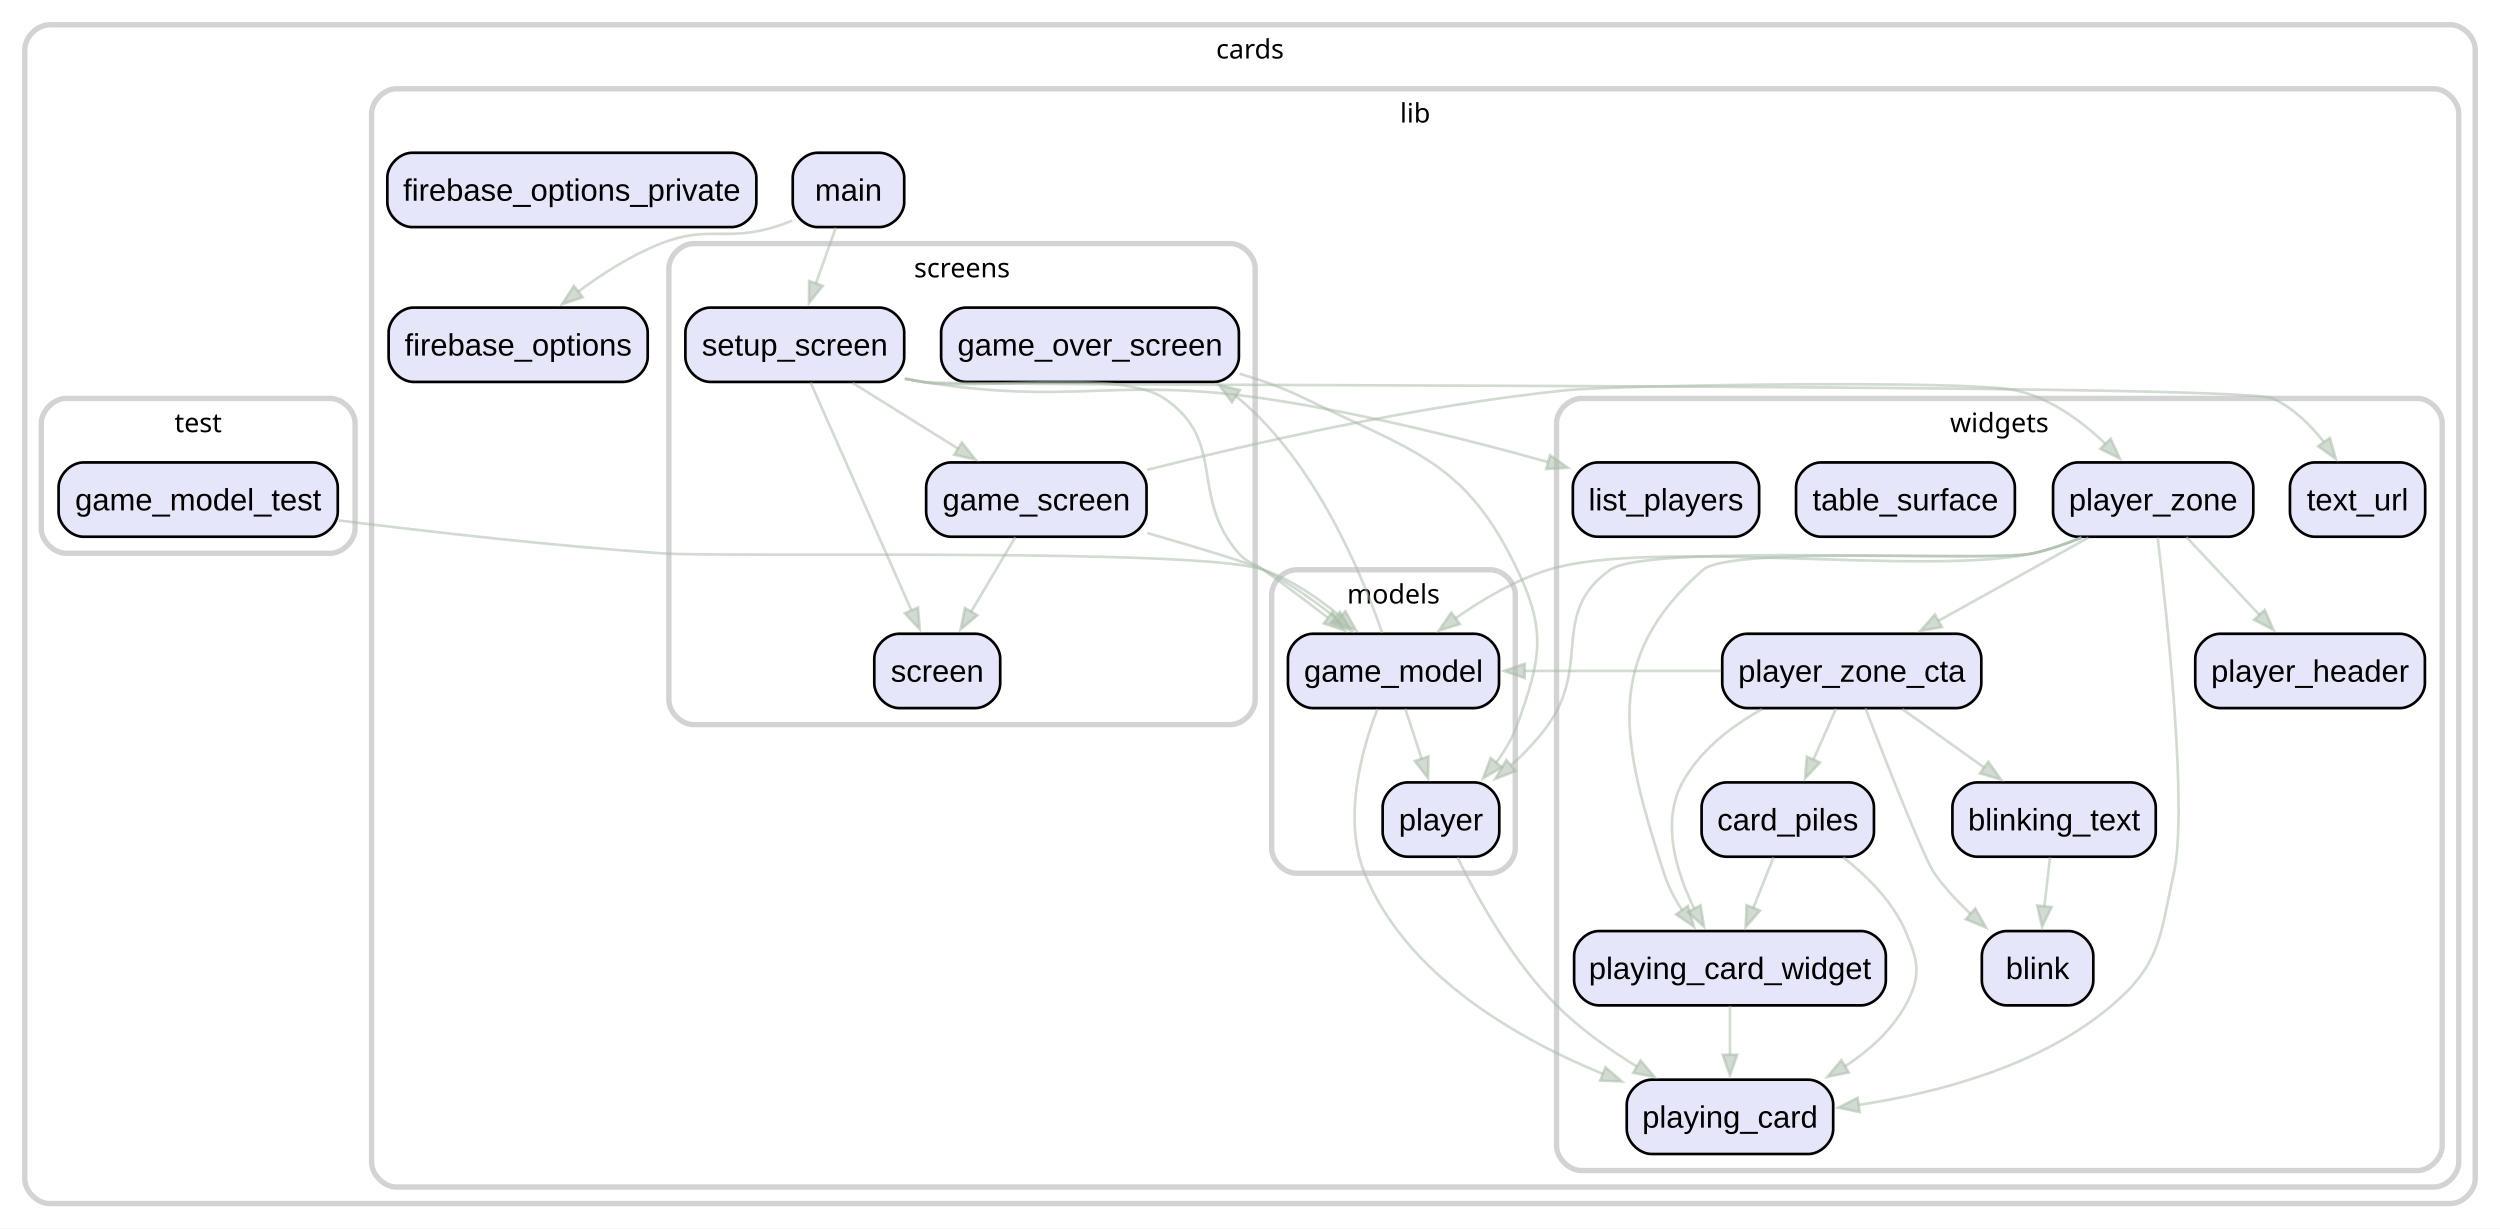
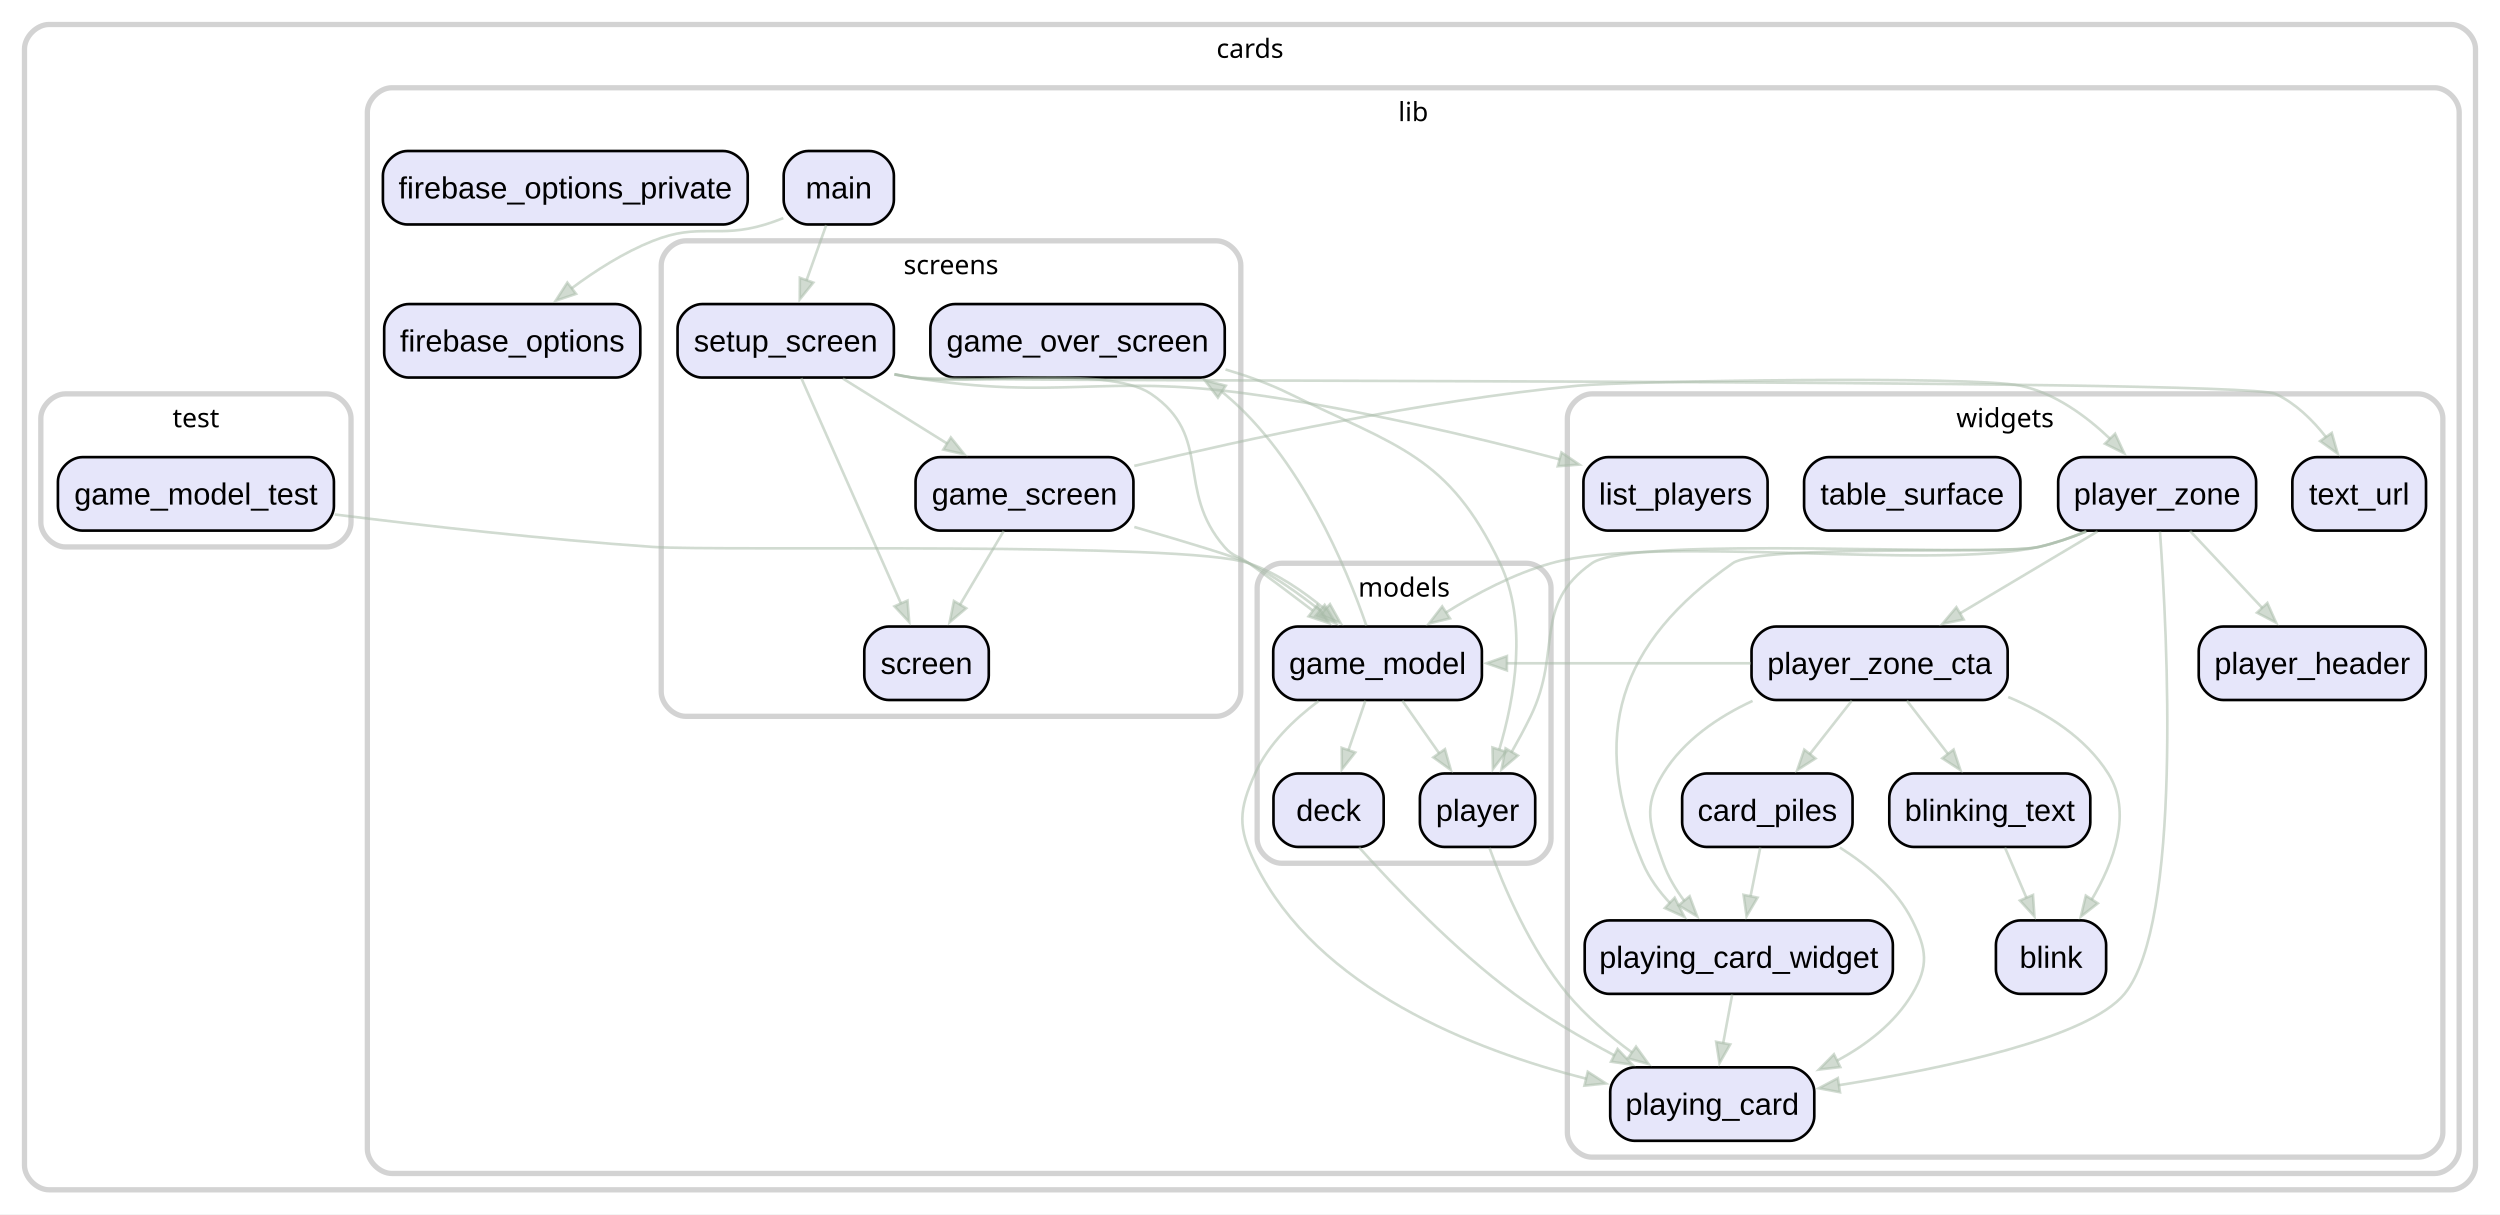
- <svg xmlns="http://www.w3.org/2000/svg" width="1211pt" height="595pt" viewBox="0.00 0.00 1211.00 595.00">
+ <svg xmlns="http://www.w3.org/2000/svg" width="1225pt" height="595pt" viewBox="0.00 0.00 1225.00 595.00">
  <g id="graph0" class="graph" transform="scale(1 1) rotate(0) translate(4 591)">
-     <polygon fill="white" stroke="none" points="-4,4 -4,-591 1207,-591 1207,4 -4,4" />
+     <polygon fill="white" stroke="none" points="-4,4 -4,-591 1221,-591 1221,4 -4,4" />
    <g id="clust1" class="cluster">
-       <path fill="none" stroke="lightgray" stroke-width="2.6" d="M20,-8C20,-8 1183,-8 1183,-8 1189,-8 1195,-14 1195,-20 1195,-20 1195,-567 1195,-567 1195,-573 1189,-579 1183,-579 1183,-579 20,-579 20,-579 14,-579 8,-573 8,-567 8,-567 8,-20 8,-20 8,-14 14,-8 20,-8" />
-       <text text-anchor="middle" x="601.5" y="-562.65" font-family="Arial Black" font-size="13.00">cards</text>
+       <path fill="none" stroke="lightgray" stroke-width="2.6" d="M20,-8C20,-8 1197,-8 1197,-8 1203,-8 1209,-14 1209,-20 1209,-20 1209,-567 1209,-567 1209,-573 1203,-579 1197,-579 1197,-579 20,-579 20,-579 14,-579 8,-573 8,-567 8,-567 8,-20 8,-20 8,-14 14,-8 20,-8" />
+       <text text-anchor="middle" x="608.5" y="-562.65" font-family="Arial Black" font-size="13.00">cards</text>
    </g>
    <g id="clust2" class="cluster">
      <path fill="none" stroke="lightgray" stroke-width="2.6" d="M28,-323C28,-323 156,-323 156,-323 162,-323 168,-329 168,-335 168,-335 168,-386 168,-386 168,-392 162,-398 156,-398 156,-398 28,-398 28,-398 22,-398 16,-392 16,-386 16,-386 16,-335 16,-335 16,-329 22,-323 28,-323" />
      <text text-anchor="middle" x="92" y="-381.65" font-family="Arial Black" font-size="13.00">test</text>
    </g>
    <g id="clust3" class="cluster">
-       <path fill="none" stroke="lightgray" stroke-width="2.6" d="M188,-16C188,-16 1175,-16 1175,-16 1181,-16 1187,-22 1187,-28 1187,-28 1187,-536 1187,-536 1187,-542 1181,-548 1175,-548 1175,-548 188,-548 188,-548 182,-548 176,-542 176,-536 176,-536 176,-28 176,-28 176,-22 182,-16 188,-16" />
-       <text text-anchor="middle" x="681.5" y="-531.65" font-family="Arial Black" font-size="13.00">lib</text>
+       <path fill="none" stroke="lightgray" stroke-width="2.6" d="M188,-16C188,-16 1189,-16 1189,-16 1195,-16 1201,-22 1201,-28 1201,-28 1201,-536 1201,-536 1201,-542 1195,-548 1189,-548 1189,-548 188,-548 188,-548 182,-548 176,-542 176,-536 176,-536 176,-28 176,-28 176,-22 182,-16 188,-16" />
+       <text text-anchor="middle" x="688.5" y="-531.65" font-family="Arial Black" font-size="13.00">lib</text>
    </g>
    <g id="clust4" class="cluster">
-       <path fill="none" stroke="lightgray" stroke-width="2.6" d="M624,-168C624,-168 718,-168 718,-168 724,-168 730,-174 730,-180 730,-180 730,-303 730,-303 730,-309 724,-315 718,-315 718,-315 624,-315 624,-315 618,-315 612,-309 612,-303 612,-303 612,-180 612,-180 612,-174 618,-168 624,-168" />
-       <text text-anchor="middle" x="671" y="-298.65" font-family="Arial Black" font-size="13.00">models</text>
+       <path fill="none" stroke="lightgray" stroke-width="2.6" d="M624,-168C624,-168 744,-168 744,-168 750,-168 756,-174 756,-180 756,-180 756,-303 756,-303 756,-309 750,-315 744,-315 744,-315 624,-315 624,-315 618,-315 612,-309 612,-303 612,-303 612,-180 612,-180 612,-174 618,-168 624,-168" />
+       <text text-anchor="middle" x="684" y="-298.65" font-family="Arial Black" font-size="13.00">models</text>
    </g>
    <g id="clust5" class="cluster">
      <path fill="none" stroke="lightgray" stroke-width="2.6" d="M332,-240C332,-240 592,-240 592,-240 598,-240 604,-246 604,-252 604,-252 604,-461 604,-461 604,-467 598,-473 592,-473 592,-473 332,-473 332,-473 326,-473 320,-467 320,-461 320,-461 320,-252 320,-252 320,-246 326,-240 332,-240" />
      <text text-anchor="middle" x="462" y="-456.65" font-family="Arial Black" font-size="13.00">screens</text>
    </g>
    <g id="clust6" class="cluster">
-       <path fill="none" stroke="lightgray" stroke-width="2.6" d="M762,-24C762,-24 1167,-24 1167,-24 1173,-24 1179,-30 1179,-36 1179,-36 1179,-386 1179,-386 1179,-392 1173,-398 1167,-398 1167,-398 762,-398 762,-398 756,-398 750,-392 750,-386 750,-386 750,-36 750,-36 750,-30 756,-24 762,-24" />
-       <text text-anchor="middle" x="964.5" y="-381.65" font-family="Arial Black" font-size="13.00">widgets</text>
+       <path fill="none" stroke="lightgray" stroke-width="2.6" d="M776,-24C776,-24 1181,-24 1181,-24 1187,-24 1193,-30 1193,-36 1193,-36 1193,-386 1193,-386 1193,-392 1187,-398 1181,-398 1181,-398 776,-398 776,-398 770,-398 764,-392 764,-386 764,-386 764,-36 764,-36 764,-30 770,-24 776,-24" />
+       <text text-anchor="middle" x="978.5" y="-381.65" font-family="Arial Black" font-size="13.00">widgets</text>
    </g>
    <g id="node1" class="node">
      <path fill="Lavender" stroke="black" stroke-width="1.3" d="M147.62,-367C147.62,-367 36.38,-367 36.38,-367 30.38,-367 24.38,-361 24.38,-355 24.38,-355 24.38,-343 24.38,-343 24.38,-337 30.38,-331 36.38,-331 36.38,-331 147.62,-331 147.62,-331 153.62,-331 159.62,-337 159.62,-343 159.62,-343 159.62,-355 159.62,-355 159.62,-361 153.62,-367 147.62,-367" />
      <text text-anchor="middle" x="92" y="-343.75" font-family="Arial" font-size="15.00">game_model_test</text>
    </g>
    <g id="node4" class="node">
      <path fill="Lavender" stroke="black" stroke-width="1.3" d="M710.12,-284C710.12,-284 631.88,-284 631.88,-284 625.88,-284 619.88,-278 619.88,-272 619.88,-272 619.88,-260 619.88,-260 619.88,-254 625.88,-248 631.88,-248 631.88,-248 710.12,-248 710.12,-248 716.12,-248 722.12,-254 722.12,-260 722.12,-260 722.12,-272 722.12,-272 722.12,-278 716.12,-284 710.12,-284" />
      <text text-anchor="middle" x="671" y="-260.75" font-family="Arial" font-size="15.00">game_model</text>
    </g>
    <g id="edge1" class="edge">
      <path fill="none" stroke="#aabbaa" stroke-width="1.3" stroke-opacity="0.533" d="M160,-338.91C204.33,-333.36 263.5,-326.64 316,-323 348.38,-320.75 577.39,-325.8 608,-315 621.74,-310.15 634.9,-301.09 645.6,-292.14" />
      <polygon fill="#aabbaa" fill-opacity="0.533" stroke="#aabbaa" stroke-width="1.3" stroke-opacity="0.533" points="647.69,-294.96 652.86,-285.71 643.05,-289.72 647.69,-294.96" />
    </g>
    <g id="node2" class="node">
      <path fill="Lavender" stroke="black" stroke-width="1.3" d="M350.38,-517C350.38,-517 195.62,-517 195.62,-517 189.62,-517 183.62,-511 183.62,-505 183.62,-505 183.62,-493 183.62,-493 183.62,-487 189.62,-481 195.62,-481 195.62,-481 350.38,-481 350.38,-481 356.38,-481 362.38,-487 362.38,-493 362.38,-493 362.38,-505 362.38,-505 362.38,-511 356.38,-517 350.38,-517" />
      <text text-anchor="middle" x="273" y="-493.75" font-family="Arial" font-size="15.00">firebase_options_private</text>
    </g>
    <g id="node3" class="node">
      <path fill="Lavender" stroke="black" stroke-width="1.3" d="M297.75,-442C297.75,-442 196.25,-442 196.25,-442 190.25,-442 184.25,-436 184.25,-430 184.25,-430 184.25,-418 184.25,-418 184.25,-412 190.25,-406 196.25,-406 196.25,-406 297.75,-406 297.75,-406 303.75,-406 309.75,-412 309.75,-418 309.75,-418 309.75,-430 309.75,-430 309.75,-436 303.75,-442 297.75,-442" />
      <text text-anchor="middle" x="247" y="-418.75" font-family="Arial" font-size="15.00">firebase_options</text>
    </g>
    <g id="node5" class="node">
-       <path fill="Lavender" stroke="black" stroke-width="1.3" d="M710.25,-212C710.25,-212 677.75,-212 677.75,-212 671.75,-212 665.75,-206 665.75,-200 665.75,-200 665.75,-188 665.75,-188 665.75,-182 671.75,-176 677.75,-176 677.75,-176 710.25,-176 710.25,-176 716.25,-176 722.25,-182 722.25,-188 722.25,-188 722.25,-200 722.25,-200 722.25,-206 716.25,-212 710.25,-212" />
-       <text text-anchor="middle" x="694" y="-188.75" font-family="Arial" font-size="15.00">player</text>
+       <path fill="Lavender" stroke="black" stroke-width="1.3" d="M662,-212C662,-212 632,-212 632,-212 626,-212 620,-206 620,-200 620,-200 620,-188 620,-188 620,-182 626,-176 632,-176 632,-176 662,-176 662,-176 668,-176 674,-182 674,-188 674,-188 674,-200 674,-200 674,-206 668,-212 662,-212" />
+       <text text-anchor="middle" x="647" y="-188.75" font-family="Arial" font-size="15.00">deck</text>
    </g>
    <g id="edge2" class="edge">
-       <path fill="none" stroke="#aabbaa" stroke-width="1.3" stroke-opacity="0.533" d="M676.69,-247.7C679.11,-240.32 682,-231.52 684.72,-223.25" />
-       <polygon fill="#aabbaa" fill-opacity="0.533" stroke="#aabbaa" stroke-width="1.3" stroke-opacity="0.533" points="687.97,-224.57 687.77,-213.97 681.32,-222.38 687.97,-224.57" />
-     </g>
-     <g id="node7" class="node">
+       <path fill="none" stroke="#aabbaa" stroke-width="1.3" stroke-opacity="0.533" d="M665.07,-247.7C662.54,-240.32 659.52,-231.52 656.69,-223.25" />
+       <polygon fill="#aabbaa" fill-opacity="0.533" stroke="#aabbaa" stroke-width="1.3" stroke-opacity="0.533" points="660.06,-222.29 653.5,-213.97 653.43,-224.56 660.06,-222.29" />
+     </g>
+     <g id="node6" class="node">
+       <path fill="Lavender" stroke="black" stroke-width="1.3" d="M736.25,-212C736.25,-212 703.75,-212 703.75,-212 697.75,-212 691.75,-206 691.75,-200 691.75,-200 691.75,-188 691.75,-188 691.75,-182 697.75,-176 703.75,-176 703.75,-176 736.25,-176 736.25,-176 742.25,-176 748.25,-182 748.25,-188 748.25,-188 748.25,-200 748.25,-200 748.25,-206 742.25,-212 736.25,-212" />
+       <text text-anchor="middle" x="720" y="-188.75" font-family="Arial" font-size="15.00">player</text>
+     </g>
+     <g id="edge3" class="edge">
+       <path fill="none" stroke="#aabbaa" stroke-width="1.3" stroke-opacity="0.533" d="M683.11,-247.7C688.57,-239.9 695.14,-230.51 701.22,-221.83" />
+       <polygon fill="#aabbaa" fill-opacity="0.533" stroke="#aabbaa" stroke-width="1.3" stroke-opacity="0.533" points="704.03,-223.92 706.9,-213.72 698.3,-219.9 704.03,-223.92" />
+     </g>
+     <g id="node8" class="node">
      <path fill="Lavender" stroke="black" stroke-width="1.3" d="M584.12,-442C584.12,-442 463.88,-442 463.88,-442 457.88,-442 451.88,-436 451.88,-430 451.88,-430 451.88,-418 451.88,-418 451.88,-412 457.88,-406 463.88,-406 463.88,-406 584.12,-406 584.12,-406 590.12,-406 596.12,-412 596.12,-418 596.12,-418 596.12,-430 596.12,-430 596.12,-436 590.12,-442 584.12,-442" />
      <text text-anchor="middle" x="524" y="-418.75" font-family="Arial" font-size="15.00">game_over_screen</text>
    </g>
-     <g id="edge3" class="edge">
+     <g id="edge4" class="edge">
      <path fill="none" stroke="#aabbaa" stroke-width="1.3" stroke-opacity="0.533" d="M665.5,-284.5C655.87,-312.42 633.31,-367.05 596,-398 595.46,-398.45 594.91,-398.89 594.35,-399.32" />
      <polygon fill="#aabbaa" fill-opacity="0.533" stroke="#aabbaa" stroke-width="1.3" stroke-opacity="0.533" points="592.77,-396.17 586.36,-404.6 596.63,-402.01 592.77,-396.17" />
    </g>
-     <g id="node17" class="node">
-       <path fill="Lavender" stroke="black" stroke-width="1.3" d="M872,-68C872,-68 796,-68 796,-68 790,-68 784,-62 784,-56 784,-56 784,-44 784,-44 784,-38 790,-32 796,-32 796,-32 872,-32 872,-32 878,-32 884,-38 884,-44 884,-44 884,-56 884,-56 884,-62 878,-68 872,-68" />
-       <text text-anchor="middle" x="834" y="-44.75" font-family="Arial" font-size="15.00">playing_card</text>
-     </g>
-     <g id="edge4" class="edge">
-       <path fill="none" stroke="#aabbaa" stroke-width="1.3" stroke-opacity="0.533" d="M663.23,-247.53C655.54,-227.59 646.33,-194.34 657,-168 676.78,-119.16 729.72,-88.37 772.59,-70.71" />
-       <polygon fill="#aabbaa" fill-opacity="0.533" stroke="#aabbaa" stroke-width="1.3" stroke-opacity="0.533" points="773.68,-74.04 781.69,-67.11 771.11,-67.53 773.68,-74.04" />
+     <g id="node18" class="node">
+       <path fill="Lavender" stroke="black" stroke-width="1.3" d="M873,-68C873,-68 797,-68 797,-68 791,-68 785,-62 785,-56 785,-56 785,-44 785,-44 785,-38 791,-32 797,-32 797,-32 873,-32 873,-32 879,-32 885,-38 885,-44 885,-44 885,-56 885,-56 885,-62 879,-68 873,-68" />
+       <text text-anchor="middle" x="835" y="-44.75" font-family="Arial" font-size="15.00">playing_card</text>
    </g>
    <g id="edge5" class="edge">
-       <path fill="none" stroke="#aabbaa" stroke-width="1.3" stroke-opacity="0.533" d="M701.96,-175.68C711.4,-156.5 728.58,-125.44 750,-104 761.36,-92.62 775.59,-82.51 789.09,-74.24" />
-       <polygon fill="#aabbaa" fill-opacity="0.533" stroke="#aabbaa" stroke-width="1.3" stroke-opacity="0.533" points="790.67,-77.37 797.51,-69.28 787.12,-71.33 790.67,-77.37" />
-     </g>
-     <g id="node6" class="node">
+       <path fill="none" stroke="#aabbaa" stroke-width="1.3" stroke-opacity="0.533" d="M642.11,-247.5C630.12,-238.53 617.51,-226.44 611,-212 602.96,-194.17 602.37,-185.55 611,-168 641.27,-106.43 718.14,-76.42 773.39,-62.39" />
+       <polygon fill="#aabbaa" fill-opacity="0.533" stroke="#aabbaa" stroke-width="1.3" stroke-opacity="0.533" points="774.01,-65.84 782.91,-60.1 772.37,-59.04 774.01,-65.84" />
+     </g>
+     <g id="edge6" class="edge">
+       <path fill="none" stroke="#aabbaa" stroke-width="1.3" stroke-opacity="0.533" d="M661.9,-175.83C679.01,-156.77 708.51,-125.82 738,-104 753.18,-92.76 771.03,-82.33 787.25,-73.75" />
+       <polygon fill="#aabbaa" fill-opacity="0.533" stroke="#aabbaa" stroke-width="1.3" stroke-opacity="0.533" points="788.61,-76.99 795.88,-69.28 785.39,-70.77 788.61,-76.99" />
+     </g>
+     <g id="edge7" class="edge">
+       <path fill="none" stroke="#aabbaa" stroke-width="1.3" stroke-opacity="0.533" d="M725.83,-175.54C732.78,-156.51 745.8,-125.86 764,-104 772.98,-93.21 784.58,-83.38 795.8,-75.19" />
+       <polygon fill="#aabbaa" fill-opacity="0.533" stroke="#aabbaa" stroke-width="1.3" stroke-opacity="0.533" points="797.66,-78.16 803.86,-69.57 793.66,-72.42 797.66,-78.16" />
+     </g>
+     <g id="node7" class="node">
      <path fill="Lavender" stroke="black" stroke-width="1.3" d="M539.38,-367C539.38,-367 456.62,-367 456.62,-367 450.62,-367 444.62,-361 444.62,-355 444.62,-355 444.62,-343 444.62,-343 444.62,-337 450.62,-331 456.62,-331 456.62,-331 539.38,-331 539.38,-331 545.38,-331 551.38,-337 551.38,-343 551.38,-343 551.38,-355 551.38,-355 551.38,-361 545.38,-367 539.38,-367" />
      <text text-anchor="middle" x="498" y="-343.75" font-family="Arial" font-size="15.00">game_screen</text>
    </g>
-     <g id="edge6" class="edge">
+     <g id="edge8" class="edge">
      <path fill="none" stroke="#aabbaa" stroke-width="1.3" stroke-opacity="0.533" d="M551.8,-332.79C576.93,-325.51 602.54,-317.78 608,-315 620.29,-308.74 632.62,-300.02 643.07,-291.72" />
      <polygon fill="#aabbaa" fill-opacity="0.533" stroke="#aabbaa" stroke-width="1.3" stroke-opacity="0.533" points="645.07,-294.61 650.57,-285.56 640.62,-289.2 645.07,-294.61" />
    </g>
-     <g id="node9" class="node">
+     <g id="node10" class="node">
      <path fill="Lavender" stroke="black" stroke-width="1.3" d="M468.5,-284C468.5,-284 431.5,-284 431.5,-284 425.5,-284 419.5,-278 419.5,-272 419.5,-272 419.5,-260 419.5,-260 419.5,-254 425.5,-248 431.5,-248 431.5,-248 468.5,-248 468.5,-248 474.5,-248 480.5,-254 480.5,-260 480.5,-260 480.5,-272 480.5,-272 480.5,-278 474.5,-284 468.5,-284" />
      <text text-anchor="middle" x="450" y="-260.75" font-family="Arial" font-size="15.00">screen</text>
    </g>
-     <g id="edge7" class="edge">
+     <g id="edge9" class="edge">
      <path fill="none" stroke="#aabbaa" stroke-width="1.3" stroke-opacity="0.533" d="M487.82,-330.82C481.56,-320.26 473.4,-306.49 466.27,-294.45" />
      <polygon fill="#aabbaa" fill-opacity="0.533" stroke="#aabbaa" stroke-width="1.3" stroke-opacity="0.533" points="469.44,-292.94 461.33,-286.13 463.42,-296.51 469.44,-292.94" />
    </g>
-     <g id="node16" class="node">
-       <path fill="Lavender" stroke="black" stroke-width="1.3" d="M1075.5,-367C1075.5,-367 1002.5,-367 1002.5,-367 996.5,-367 990.5,-361 990.5,-355 990.5,-355 990.5,-343 990.5,-343 990.5,-337 996.5,-331 1002.5,-331 1002.5,-331 1075.5,-331 1075.5,-331 1081.5,-331 1087.5,-337 1087.5,-343 1087.5,-343 1087.5,-355 1087.5,-355 1087.5,-361 1081.5,-367 1075.5,-367" />
-       <text text-anchor="middle" x="1039" y="-343.75" font-family="Arial" font-size="15.00">player_zone</text>
-     </g>
-     <g id="edge8" class="edge">
-       <path fill="none" stroke="#aabbaa" stroke-width="1.3" stroke-opacity="0.533" d="M551.65,-363.39C603.3,-376.45 683.85,-394.74 755,-402 778.99,-404.45 948.41,-407.01 972,-402 988.88,-398.42 1004.25,-387.15 1016.01,-375.91" />
-       <polygon fill="#aabbaa" fill-opacity="0.533" stroke="#aabbaa" stroke-width="1.3" stroke-opacity="0.533" points="1018.4,-378.47 1022.88,-368.87 1013.39,-373.58 1018.4,-378.47" />
-     </g>
-     <g id="edge9" class="edge">
-       <path fill="none" stroke="#aabbaa" stroke-width="1.3" stroke-opacity="0.533" d="M596.51,-409.96C607.34,-406.77 618.17,-402.84 628,-398 680.76,-372.05 705.63,-368.03 731,-315 745.39,-284.93 742.24,-271.38 731,-240 728.64,-233.41 724.85,-227.1 720.58,-221.39" />
-       <polygon fill="#aabbaa" fill-opacity="0.533" stroke="#aabbaa" stroke-width="1.3" stroke-opacity="0.533" points="723.46,-219.37 714.37,-213.93 718.08,-223.85 723.46,-219.37" />
-     </g>
-     <g id="node8" class="node">
+     <g id="node17" class="node">
+       <path fill="Lavender" stroke="black" stroke-width="1.3" d="M1089.5,-367C1089.5,-367 1016.5,-367 1016.5,-367 1010.5,-367 1004.5,-361 1004.5,-355 1004.5,-355 1004.5,-343 1004.5,-343 1004.5,-337 1010.5,-331 1016.5,-331 1016.5,-331 1089.5,-331 1089.5,-331 1095.5,-331 1101.5,-337 1101.5,-343 1101.5,-343 1101.5,-355 1101.5,-355 1101.5,-361 1095.5,-367 1089.5,-367" />
+       <text text-anchor="middle" x="1053" y="-343.75" font-family="Arial" font-size="15.00">player_zone</text>
+     </g>
+     <g id="edge10" class="edge">
+       <path fill="none" stroke="#aabbaa" stroke-width="1.3" stroke-opacity="0.533" d="M551.79,-362.71C606.15,-375.81 692.77,-394.62 769,-402 793,-404.32 962.41,-407.01 986,-402 1002.88,-398.42 1018.25,-387.15 1030.01,-375.91" />
+       <polygon fill="#aabbaa" fill-opacity="0.533" stroke="#aabbaa" stroke-width="1.3" stroke-opacity="0.533" points="1032.4,-378.47 1036.88,-368.87 1027.39,-373.58 1032.4,-378.47" />
+     </g>
+     <g id="edge11" class="edge">
+       <path fill="none" stroke="#aabbaa" stroke-width="1.3" stroke-opacity="0.533" d="M596.51,-409.96C607.34,-406.77 618.17,-402.84 628,-398 680.76,-372.05 705.63,-368.03 731,-315 744.81,-286.13 738.19,-248.92 730.62,-223.64" />
+       <polygon fill="#aabbaa" fill-opacity="0.533" stroke="#aabbaa" stroke-width="1.3" stroke-opacity="0.533" points="733.96,-222.57 727.53,-214.15 727.3,-224.74 733.96,-222.57" />
+     </g>
+     <g id="node9" class="node">
      <path fill="Lavender" stroke="black" stroke-width="1.3" d="M422,-442C422,-442 340,-442 340,-442 334,-442 328,-436 328,-430 328,-430 328,-418 328,-418 328,-412 334,-406 340,-406 340,-406 422,-406 422,-406 428,-406 434,-412 434,-418 434,-418 434,-430 434,-430 434,-436 428,-442 422,-442" />
      <text text-anchor="middle" x="381" y="-418.75" font-family="Arial" font-size="15.00">setup_screen</text>
    </g>
-     <g id="edge10" class="edge">
+     <g id="edge12" class="edge">
      <path fill="none" stroke="#aabbaa" stroke-width="1.3" stroke-opacity="0.533" d="M434.28,-407.67C437.22,-407.05 440.14,-406.49 443,-406 468.69,-401.64 538.43,-412.62 560,-398 590.6,-377.25 571.75,-350.92 596,-323 600.2,-318.16 602.78,-318.72 608,-315 618.33,-307.63 629.39,-299.34 639.32,-291.75" />
      <polygon fill="#aabbaa" fill-opacity="0.533" stroke="#aabbaa" stroke-width="1.3" stroke-opacity="0.533" points="641.46,-294.53 647.25,-285.65 637.19,-288.98 641.46,-294.53" />
    </g>
-     <g id="edge11" class="edge">
+     <g id="edge13" class="edge">
      <path fill="none" stroke="#aabbaa" stroke-width="1.3" stroke-opacity="0.533" d="M409.02,-405.51C424.36,-395.94 443.58,-383.95 460.23,-373.57" />
      <polygon fill="#aabbaa" fill-opacity="0.533" stroke="#aabbaa" stroke-width="1.3" stroke-opacity="0.533" points="461.9,-376.65 468.53,-368.38 458.2,-370.71 461.9,-376.65" />
    </g>
-     <g id="edge12" class="edge">
+     <g id="edge14" class="edge">
      <path fill="none" stroke="#aabbaa" stroke-width="1.3" stroke-opacity="0.533" d="M388.65,-405.71C400.46,-379 423.26,-327.45 437.5,-295.27" />
      <polygon fill="#aabbaa" fill-opacity="0.533" stroke="#aabbaa" stroke-width="1.3" stroke-opacity="0.533" points="440.68,-296.73 441.52,-286.17 434.28,-293.9 440.68,-296.73" />
    </g>
-     <g id="node12" class="node">
-       <path fill="Lavender" stroke="black" stroke-width="1.3" d="M836.12,-367C836.12,-367 769.88,-367 769.88,-367 763.88,-367 757.88,-361 757.88,-355 757.88,-355 757.88,-343 757.88,-343 757.88,-337 763.88,-331 769.88,-331 769.88,-331 836.12,-331 836.12,-331 842.12,-331 848.12,-337 848.12,-343 848.12,-343 848.12,-355 848.12,-355 848.12,-361 842.12,-367 836.12,-367" />
-       <text text-anchor="middle" x="803" y="-343.75" font-family="Arial" font-size="15.00">list_players</text>
-     </g>
-     <g id="edge13" class="edge">
-       <path fill="none" stroke="#aabbaa" stroke-width="1.3" stroke-opacity="0.533" d="M434.27,-407.6C437.21,-407 440.13,-406.46 443,-406 515.5,-394.45 535.35,-408.6 608,-398 655.05,-391.13 707.32,-377.96 745.89,-367.15" />
-       <polygon fill="#aabbaa" fill-opacity="0.533" stroke="#aabbaa" stroke-width="1.3" stroke-opacity="0.533" points="746.84,-370.51 755.5,-364.41 744.93,-363.78 746.84,-370.51" />
-     </g>
-     <g id="node21" class="node">
-       <path fill="Lavender" stroke="black" stroke-width="1.3" d="M1158.75,-367C1158.75,-367 1117.25,-367 1117.25,-367 1111.25,-367 1105.25,-361 1105.25,-355 1105.25,-355 1105.25,-343 1105.25,-343 1105.25,-337 1111.25,-331 1117.25,-331 1117.25,-331 1158.75,-331 1158.75,-331 1164.75,-331 1170.75,-337 1170.75,-343 1170.75,-343 1170.75,-355 1170.75,-355 1170.75,-361 1164.75,-367 1158.75,-367" />
-       <text text-anchor="middle" x="1138" y="-343.75" font-family="Arial" font-size="15.00">text_url</text>
-     </g>
-     <g id="edge14" class="edge">
-       <path fill="none" stroke="#aabbaa" stroke-width="1.3" stroke-opacity="0.533" d="M434.25,-407.47C437.2,-406.9 440.13,-406.4 443,-406 460.99,-403.47 1080.55,-405.71 1097,-398 1106.84,-393.39 1115.21,-385.15 1121.78,-376.78" />
-       <polygon fill="#aabbaa" fill-opacity="0.533" stroke="#aabbaa" stroke-width="1.3" stroke-opacity="0.533" points="1124.57,-378.89 1127.49,-368.71 1118.85,-374.85 1124.57,-378.89" />
-     </g>
-     <g id="node10" class="node">
+     <g id="node13" class="node">
+       <path fill="Lavender" stroke="black" stroke-width="1.3" d="M850.12,-367C850.12,-367 783.88,-367 783.88,-367 777.88,-367 771.88,-361 771.88,-355 771.88,-355 771.88,-343 771.88,-343 771.88,-337 777.88,-331 783.88,-331 783.88,-331 850.12,-331 850.12,-331 856.12,-331 862.12,-337 862.12,-343 862.12,-343 862.12,-355 862.12,-355 862.12,-361 856.12,-367 850.12,-367" />
+       <text text-anchor="middle" x="817" y="-343.75" font-family="Arial" font-size="15.00">list_players</text>
+     </g>
+     <g id="edge15" class="edge">
+       <path fill="none" stroke="#aabbaa" stroke-width="1.3" stroke-opacity="0.533" d="M434.27,-407.6C437.21,-407 440.13,-406.46 443,-406 515.5,-394.45 535.27,-408.03 608,-398 660.25,-390.79 718.68,-376.86 760.45,-365.85" />
+       <polygon fill="#aabbaa" fill-opacity="0.533" stroke="#aabbaa" stroke-width="1.3" stroke-opacity="0.533" points="761.11,-369.3 769.87,-363.34 759.3,-362.54 761.11,-369.3" />
+     </g>
+     <g id="node22" class="node">
+       <path fill="Lavender" stroke="black" stroke-width="1.3" d="M1172.75,-367C1172.75,-367 1131.25,-367 1131.25,-367 1125.25,-367 1119.25,-361 1119.25,-355 1119.25,-355 1119.25,-343 1119.25,-343 1119.25,-337 1125.25,-331 1131.25,-331 1131.25,-331 1172.75,-331 1172.75,-331 1178.75,-331 1184.75,-337 1184.75,-343 1184.75,-343 1184.75,-355 1184.75,-355 1184.75,-361 1178.75,-367 1172.75,-367" />
+       <text text-anchor="middle" x="1152" y="-343.75" font-family="Arial" font-size="15.00">text_url</text>
+     </g>
+     <g id="edge16" class="edge">
+       <path fill="none" stroke="#aabbaa" stroke-width="1.3" stroke-opacity="0.533" d="M434.25,-407.47C437.2,-406.9 440.13,-406.4 443,-406 461.38,-403.41 1094.19,-405.87 1111,-398 1120.84,-393.39 1129.22,-385.15 1135.78,-376.78" />
+       <polygon fill="#aabbaa" fill-opacity="0.533" stroke="#aabbaa" stroke-width="1.3" stroke-opacity="0.533" points="1138.57,-378.89 1141.49,-368.71 1132.85,-374.85 1138.57,-378.89" />
+     </g>
+     <g id="node11" class="node">
      <path fill="Lavender" stroke="black" stroke-width="1.3" d="M422,-517C422,-517 392,-517 392,-517 386,-517 380,-511 380,-505 380,-505 380,-493 380,-493 380,-487 386,-481 392,-481 392,-481 422,-481 422,-481 428,-481 434,-487 434,-493 434,-493 434,-505 434,-505 434,-511 428,-517 422,-517" />
      <text text-anchor="middle" x="407" y="-493.75" font-family="Arial" font-size="15.00">main</text>
    </g>
-     <g id="edge15" class="edge">
+     <g id="edge17" class="edge">
      <path fill="none" stroke="#aabbaa" stroke-width="1.3" stroke-opacity="0.533" d="M379.82,-484.14C376.89,-482.96 373.91,-481.88 371,-481 347.35,-473.87 338.97,-482.07 316,-473 301.79,-467.39 287.66,-458.34 275.93,-449.6" />
      <polygon fill="#aabbaa" fill-opacity="0.533" stroke="#aabbaa" stroke-width="1.3" stroke-opacity="0.533" points="278.28,-447 268.24,-443.63 273.99,-452.53 278.28,-447" />
    </g>
-     <g id="edge16" class="edge">
+     <g id="edge18" class="edge">
      <path fill="none" stroke="#aabbaa" stroke-width="1.3" stroke-opacity="0.533" d="M400.84,-480.7C397.95,-472.58 394.42,-462.68 391.15,-453.5" />
      <polygon fill="#aabbaa" fill-opacity="0.533" stroke="#aabbaa" stroke-width="1.3" stroke-opacity="0.533" points="394.52,-452.53 387.87,-444.28 387.93,-454.88 394.52,-452.53" />
    </g>
-     <g id="node11" class="node">
-       <path fill="Lavender" stroke="black" stroke-width="1.3" d="M998,-140C998,-140 968,-140 968,-140 962,-140 956,-134 956,-128 956,-128 956,-116 956,-116 956,-110 962,-104 968,-104 968,-104 998,-104 998,-104 1004,-104 1010,-110 1010,-116 1010,-116 1010,-128 1010,-128 1010,-134 1004,-140 998,-140" />
-       <text text-anchor="middle" x="983" y="-116.75" font-family="Arial" font-size="15.00">blink</text>
-     </g>
-     <g id="node13" class="node">
-       <path fill="Lavender" stroke="black" stroke-width="1.3" d="M897.5,-140C897.5,-140 770.5,-140 770.5,-140 764.5,-140 758.5,-134 758.5,-128 758.5,-128 758.5,-116 758.5,-116 758.5,-110 764.5,-104 770.5,-104 770.5,-104 897.5,-104 897.5,-104 903.5,-104 909.5,-110 909.5,-116 909.5,-116 909.5,-128 909.5,-128 909.5,-134 903.5,-140 897.5,-140" />
-       <text text-anchor="middle" x="834" y="-116.75" font-family="Arial" font-size="15.00">playing_card_widget</text>
-     </g>
-     <g id="edge17" class="edge">
-       <path fill="none" stroke="#aabbaa" stroke-width="1.3" stroke-opacity="0.533" d="M834,-103.7C834,-96.49 834,-87.93 834,-79.82" />
-       <polygon fill="#aabbaa" fill-opacity="0.533" stroke="#aabbaa" stroke-width="1.3" stroke-opacity="0.533" points="837.5,-80.07 834,-70.07 830.5,-80.07 837.5,-80.07" />
+     <g id="node12" class="node">
+       <path fill="Lavender" stroke="black" stroke-width="1.3" d="M1016,-140C1016,-140 986,-140 986,-140 980,-140 974,-134 974,-128 974,-128 974,-116 974,-116 974,-110 980,-104 986,-104 986,-104 1016,-104 1016,-104 1022,-104 1028,-110 1028,-116 1028,-116 1028,-128 1028,-128 1028,-134 1022,-140 1016,-140" />
+       <text text-anchor="middle" x="1001" y="-116.75" font-family="Arial" font-size="15.00">blink</text>
    </g>
    <g id="node14" class="node">
-       <path fill="Lavender" stroke="black" stroke-width="1.3" d="M960,-367C960,-367 878,-367 878,-367 872,-367 866,-361 866,-355 866,-355 866,-343 866,-343 866,-337 872,-331 878,-331 878,-331 960,-331 960,-331 966,-331 972,-337 972,-343 972,-343 972,-355 972,-355 972,-361 966,-367 960,-367" />
-       <text text-anchor="middle" x="919" y="-343.75" font-family="Arial" font-size="15.00">table_surface</text>
+       <path fill="Lavender" stroke="black" stroke-width="1.3" d="M911.5,-140C911.5,-140 784.5,-140 784.5,-140 778.5,-140 772.5,-134 772.5,-128 772.5,-128 772.5,-116 772.5,-116 772.5,-110 778.5,-104 784.5,-104 784.5,-104 911.5,-104 911.5,-104 917.5,-104 923.5,-110 923.5,-116 923.5,-116 923.5,-128 923.5,-128 923.5,-134 917.5,-140 911.5,-140" />
+       <text text-anchor="middle" x="848" y="-116.75" font-family="Arial" font-size="15.00">playing_card_widget</text>
+     </g>
+     <g id="edge19" class="edge">
+       <path fill="none" stroke="#aabbaa" stroke-width="1.3" stroke-opacity="0.533" d="M844.79,-103.7C843.45,-96.49 841.86,-87.93 840.35,-79.82" />
+       <polygon fill="#aabbaa" fill-opacity="0.533" stroke="#aabbaa" stroke-width="1.3" stroke-opacity="0.533" points="843.8,-79.23 838.54,-70.04 836.92,-80.51 843.8,-79.23" />
    </g>
    <g id="node15" class="node">
-       <path fill="Lavender" stroke="black" stroke-width="1.3" d="M1028.25,-212C1028.25,-212 953.75,-212 953.75,-212 947.75,-212 941.75,-206 941.75,-200 941.75,-200 941.75,-188 941.75,-188 941.75,-182 947.75,-176 953.75,-176 953.75,-176 1028.25,-176 1028.25,-176 1034.25,-176 1040.25,-182 1040.25,-188 1040.25,-188 1040.25,-200 1040.25,-200 1040.25,-206 1034.25,-212 1028.25,-212" />
-       <text text-anchor="middle" x="991" y="-188.75" font-family="Arial" font-size="15.00">blinking_text</text>
-     </g>
-     <g id="edge18" class="edge">
-       <path fill="none" stroke="#aabbaa" stroke-width="1.3" stroke-opacity="0.533" d="M989.02,-175.7C988.2,-168.49 987.22,-159.93 986.29,-151.82" />
-       <polygon fill="#aabbaa" fill-opacity="0.533" stroke="#aabbaa" stroke-width="1.3" stroke-opacity="0.533" points="989.79,-151.6 985.18,-142.06 982.84,-152.39 989.79,-151.6" />
-     </g>
-     <g id="edge19" class="edge">
-       <path fill="none" stroke="#aabbaa" stroke-width="1.3" stroke-opacity="0.533" d="M1004.43,-330.62C996.88,-327.54 988.81,-324.75 981,-323 930.01,-311.57 795.89,-330.53 746,-315 729.89,-309.99 713.87,-300.52 700.81,-291.31" />
-       <polygon fill="#aabbaa" fill-opacity="0.533" stroke="#aabbaa" stroke-width="1.3" stroke-opacity="0.533" points="703.15,-288.68 693.03,-285.56 698.99,-294.32 703.15,-288.68" />
+       <path fill="Lavender" stroke="black" stroke-width="1.3" d="M974,-367C974,-367 892,-367 892,-367 886,-367 880,-361 880,-355 880,-355 880,-343 880,-343 880,-337 886,-331 892,-331 892,-331 974,-331 974,-331 980,-331 986,-337 986,-343 986,-343 986,-355 986,-355 986,-361 980,-367 974,-367" />
+       <text text-anchor="middle" x="933" y="-343.75" font-family="Arial" font-size="15.00">table_surface</text>
+     </g>
+     <g id="node16" class="node">
+       <path fill="Lavender" stroke="black" stroke-width="1.3" d="M1008.25,-212C1008.25,-212 933.75,-212 933.75,-212 927.75,-212 921.75,-206 921.75,-200 921.75,-200 921.75,-188 921.75,-188 921.75,-182 927.75,-176 933.75,-176 933.75,-176 1008.25,-176 1008.25,-176 1014.25,-176 1020.25,-182 1020.25,-188 1020.25,-188 1020.25,-200 1020.25,-200 1020.25,-206 1014.25,-212 1008.25,-212" />
+       <text text-anchor="middle" x="971" y="-188.75" font-family="Arial" font-size="15.00">blinking_text</text>
    </g>
    <g id="edge20" class="edge">
-       <path fill="none" stroke="#aabbaa" stroke-width="1.3" stroke-opacity="0.533" d="M1004.12,-330.53C996.66,-327.49 988.7,-324.75 981,-323 958.77,-317.96 794.62,-328.15 776,-315 746.67,-294.3 766.83,-269.24 746,-240 740.9,-232.85 734.44,-226.09 727.82,-220.09" />
-       <polygon fill="#aabbaa" fill-opacity="0.533" stroke="#aabbaa" stroke-width="1.3" stroke-opacity="0.533" points="730.19,-217.51 720.31,-213.69 725.65,-222.84 730.19,-217.51" />
+       <path fill="none" stroke="#aabbaa" stroke-width="1.3" stroke-opacity="0.533" d="M978.42,-175.7C981.61,-168.24 985.43,-159.32 989.01,-150.97" />
+       <polygon fill="#aabbaa" fill-opacity="0.533" stroke="#aabbaa" stroke-width="1.3" stroke-opacity="0.533" points="992.17,-152.48 992.89,-141.91 985.74,-149.73 992.17,-152.48" />
+     </g>
+     <g id="edge21" class="edge">
+       <path fill="none" stroke="#aabbaa" stroke-width="1.3" stroke-opacity="0.533" d="M1018.43,-330.62C1010.88,-327.53 1002.81,-324.75 995,-323 943.14,-311.39 807.16,-329.37 756,-315 737.84,-309.9 719.4,-300.16 704.36,-290.78" />
+       <polygon fill="#aabbaa" fill-opacity="0.533" stroke="#aabbaa" stroke-width="1.3" stroke-opacity="0.533" points="706.48,-287.98 696.19,-285.47 702.67,-293.85 706.48,-287.98" />
+     </g>
+     <g id="edge22" class="edge">
+       <path fill="none" stroke="#aabbaa" stroke-width="1.3" stroke-opacity="0.533" d="M1018.12,-330.51C1010.66,-327.47 1002.7,-324.74 995,-323 971.25,-317.64 795.91,-329.02 776,-315 746.64,-294.33 761.69,-272.29 746,-240 743.14,-234.12 739.82,-227.96 736.52,-222.15" />
+       <polygon fill="#aabbaa" fill-opacity="0.533" stroke="#aabbaa" stroke-width="1.3" stroke-opacity="0.533" points="739.77,-220.78 731.71,-213.91 733.73,-224.31 739.77,-220.78" />
+     </g>
+     <g id="edge26" class="edge">
+       <path fill="none" stroke="#aabbaa" stroke-width="1.3" stroke-opacity="0.533" d="M1018.1,-330.61C1010.64,-327.57 1002.69,-324.8 995,-323 978.75,-319.19 858.68,-324.56 845,-315 789.11,-275.92 774.22,-230.72 801,-168 804.1,-160.74 809.01,-154.09 814.51,-148.26" />
+       <polygon fill="#aabbaa" fill-opacity="0.533" stroke="#aabbaa" stroke-width="1.3" stroke-opacity="0.533" points="816.59,-151.11 821.42,-141.68 811.76,-146.04 816.59,-151.11" />
+     </g>
+     <g id="edge25" class="edge">
+       <path fill="none" stroke="#aabbaa" stroke-width="1.3" stroke-opacity="0.533" d="M1054.38,-330.53C1057.96,-280.55 1065.37,-138.38 1037,-104 1019.2,-82.42 949.45,-67.6 896.85,-59.23" />
+       <polygon fill="#aabbaa" fill-opacity="0.533" stroke="#aabbaa" stroke-width="1.3" stroke-opacity="0.533" points="897.6,-55.8 887.19,-57.74 896.54,-62.72 897.6,-55.8" />
+     </g>
+     <g id="node20" class="node">
+       <path fill="Lavender" stroke="black" stroke-width="1.3" d="M967.75,-284C967.75,-284 866.25,-284 866.25,-284 860.25,-284 854.25,-278 854.25,-272 854.25,-272 854.25,-260 854.25,-260 854.25,-254 860.25,-248 866.25,-248 866.25,-248 967.75,-248 967.75,-248 973.75,-248 979.75,-254 979.75,-260 979.75,-260 979.75,-272 979.75,-272 979.75,-278 973.75,-284 967.75,-284" />
+       <text text-anchor="middle" x="917" y="-260.75" font-family="Arial" font-size="15.00">player_zone_cta</text>
    </g>
    <g id="edge24" class="edge">
-       <path fill="none" stroke="#aabbaa" stroke-width="1.3" stroke-opacity="0.533" d="M1004.1,-330.59C996.64,-327.55 988.69,-324.79 981,-323 963.66,-318.97 834.39,-326.73 821,-315 771.44,-271.6 781.96,-230.76 802,-168 804,-161.72 807.24,-155.57 810.9,-149.93" />
-       <polygon fill="#aabbaa" fill-opacity="0.533" stroke="#aabbaa" stroke-width="1.3" stroke-opacity="0.533" points="813.61,-152.16 816.62,-142.01 807.93,-148.06 813.61,-152.16" />
+       <path fill="none" stroke="#aabbaa" stroke-width="1.3" stroke-opacity="0.533" d="M1023.82,-330.62C1004.1,-318.88 977.83,-303.23 956.28,-290.39" />
+       <polygon fill="#aabbaa" fill-opacity="0.533" stroke="#aabbaa" stroke-width="1.3" stroke-opacity="0.533" points="958.2,-287.46 947.82,-285.35 954.62,-293.48 958.2,-287.46" />
+     </g>
+     <g id="node21" class="node">
+       <path fill="Lavender" stroke="black" stroke-width="1.3" d="M1172.62,-284C1172.62,-284 1085.38,-284 1085.38,-284 1079.38,-284 1073.38,-278 1073.38,-272 1073.38,-272 1073.38,-260 1073.38,-260 1073.38,-254 1079.38,-248 1085.38,-248 1085.38,-248 1172.62,-248 1172.62,-248 1178.62,-248 1184.62,-254 1184.62,-260 1184.62,-260 1184.62,-272 1184.62,-272 1184.62,-278 1178.62,-284 1172.62,-284" />
+       <text text-anchor="middle" x="1129" y="-260.75" font-family="Arial" font-size="15.00">player_header</text>
    </g>
    <g id="edge23" class="edge">
-       <path fill="none" stroke="#aabbaa" stroke-width="1.3" stroke-opacity="0.533" d="M1041.17,-330.61C1045.82,-291.69 1055.82,-198.63 1049,-168 1042.17,-137.34 1042.91,-124.38 1019,-104 984.78,-74.84 935.41,-61.69 896.28,-55.78" />
-       <polygon fill="#aabbaa" fill-opacity="0.533" stroke="#aabbaa" stroke-width="1.3" stroke-opacity="0.533" points="896.82,-52.32 886.44,-54.43 895.87,-59.25 896.82,-52.32" />
+       <path fill="none" stroke="#aabbaa" stroke-width="1.3" stroke-opacity="0.533" d="M1069.12,-330.82C1079.43,-319.84 1092.99,-305.38 1104.61,-293" />
+       <polygon fill="#aabbaa" fill-opacity="0.533" stroke="#aabbaa" stroke-width="1.3" stroke-opacity="0.533" points="1107.01,-295.55 1111.3,-285.87 1101.9,-290.77 1107.01,-295.55" />
    </g>
    <g id="node19" class="node">
-       <path fill="Lavender" stroke="black" stroke-width="1.3" d="M943.75,-284C943.75,-284 842.25,-284 842.25,-284 836.25,-284 830.25,-278 830.25,-272 830.25,-272 830.25,-260 830.25,-260 830.25,-254 836.25,-248 842.25,-248 842.25,-248 943.75,-248 943.75,-248 949.75,-248 955.75,-254 955.75,-260 955.75,-260 955.75,-272 955.75,-272 955.75,-278 949.75,-284 943.75,-284" />
-       <text text-anchor="middle" x="893" y="-260.75" font-family="Arial" font-size="15.00">player_zone_cta</text>
-     </g>
-     <g id="edge22" class="edge">
-       <path fill="none" stroke="#aabbaa" stroke-width="1.3" stroke-opacity="0.533" d="M1007.68,-330.62C986.39,-318.81 957.99,-303.05 934.78,-290.18" />
-       <polygon fill="#aabbaa" fill-opacity="0.533" stroke="#aabbaa" stroke-width="1.3" stroke-opacity="0.533" points="936.68,-287.23 926.24,-285.44 933.29,-293.35 936.68,-287.23" />
-     </g>
-     <g id="node20" class="node">
-       <path fill="Lavender" stroke="black" stroke-width="1.3" d="M1158.62,-284C1158.62,-284 1071.38,-284 1071.38,-284 1065.38,-284 1059.38,-278 1059.38,-272 1059.38,-272 1059.38,-260 1059.38,-260 1059.38,-254 1065.38,-248 1071.38,-248 1071.38,-248 1158.62,-248 1158.62,-248 1164.62,-248 1170.62,-254 1170.62,-260 1170.62,-260 1170.62,-272 1170.62,-272 1170.62,-278 1164.62,-284 1158.62,-284" />
-       <text text-anchor="middle" x="1115" y="-260.75" font-family="Arial" font-size="15.00">player_header</text>
-     </g>
-     <g id="edge21" class="edge">
-       <path fill="none" stroke="#aabbaa" stroke-width="1.3" stroke-opacity="0.533" d="M1055.12,-330.82C1065.43,-319.84 1078.99,-305.38 1090.61,-293" />
-       <polygon fill="#aabbaa" fill-opacity="0.533" stroke="#aabbaa" stroke-width="1.3" stroke-opacity="0.533" points="1093.01,-295.55 1097.3,-285.87 1087.9,-290.77 1093.01,-295.55" />
-     </g>
-     <g id="node18" class="node">
      <path fill="Lavender" stroke="black" stroke-width="1.3" d="M891.75,-212C891.75,-212 832.25,-212 832.25,-212 826.25,-212 820.25,-206 820.25,-200 820.25,-200 820.25,-188 820.25,-188 820.25,-182 826.25,-176 832.25,-176 832.25,-176 891.75,-176 891.75,-176 897.75,-176 903.75,-182 903.75,-188 903.75,-188 903.75,-200 903.75,-200 903.75,-206 897.75,-212 891.75,-212" />
      <text text-anchor="middle" x="862" y="-188.75" font-family="Arial" font-size="15.00">card_piles</text>
    </g>
-     <g id="edge26" class="edge">
-       <path fill="none" stroke="#aabbaa" stroke-width="1.3" stroke-opacity="0.533" d="M855.08,-175.7C852.09,-168.24 848.53,-159.32 845.19,-150.97" />
-       <polygon fill="#aabbaa" fill-opacity="0.533" stroke="#aabbaa" stroke-width="1.3" stroke-opacity="0.533" points="848.54,-149.92 841.57,-141.93 842.04,-152.52 848.54,-149.92" />
-     </g>
-     <g id="edge25" class="edge">
-       <path fill="none" stroke="#aabbaa" stroke-width="1.3" stroke-opacity="0.533" d="M888.88,-175.68C900.45,-166.6 912.74,-154.37 919,-140 925.39,-125.33 926.76,-117.99 919,-104 912.21,-91.76 901.29,-81.98 889.51,-74.32" />
-       <polygon fill="#aabbaa" fill-opacity="0.533" stroke="#aabbaa" stroke-width="1.3" stroke-opacity="0.533" points="891.56,-71.47 881.17,-69.38 887.99,-77.49 891.56,-71.47" />
+     <g id="edge28" class="edge">
+       <path fill="none" stroke="#aabbaa" stroke-width="1.3" stroke-opacity="0.533" d="M858.54,-175.7C857.1,-168.49 855.39,-159.93 853.76,-151.82" />
+       <polygon fill="#aabbaa" fill-opacity="0.533" stroke="#aabbaa" stroke-width="1.3" stroke-opacity="0.533" points="857.2,-151.15 851.81,-142.03 850.34,-152.53 857.2,-151.15" />
    </g>
    <g id="edge27" class="edge">
-       <path fill="none" stroke="#aabbaa" stroke-width="1.3" stroke-opacity="0.533" d="M829.76,-266C797.95,-266 766.13,-266 734.32,-266" />
-       <polygon fill="#aabbaa" fill-opacity="0.533" stroke="#aabbaa" stroke-width="1.3" stroke-opacity="0.533" points="734.57,-262.5 724.57,-266 734.57,-269.5 734.57,-262.5" />
-     </g>
-     <g id="edge28" class="edge">
-       <path fill="none" stroke="#aabbaa" stroke-width="1.3" stroke-opacity="0.533" d="M899.57,-247.92C909.62,-221.96 928.17,-174.85 933,-168 938,-160.92 944.31,-154.15 950.74,-148.13" />
-       <polygon fill="#aabbaa" fill-opacity="0.533" stroke="#aabbaa" stroke-width="1.3" stroke-opacity="0.533" points="952.83,-150.95 958.01,-141.7 948.2,-145.7 952.83,-150.95" />
+       <path fill="none" stroke="#aabbaa" stroke-width="1.3" stroke-opacity="0.533" d="M897.54,-175.71C911.24,-167.04 925.42,-155.13 933,-140 940.17,-125.7 941.19,-117.74 933,-104 924.51,-89.76 910.73,-79.12 896.14,-71.25" />
+       <polygon fill="#aabbaa" fill-opacity="0.533" stroke="#aabbaa" stroke-width="1.3" stroke-opacity="0.533" points="897.73,-68.13 887.21,-66.88 894.64,-74.42 897.73,-68.13" />
+     </g>
+     <g id="edge29" class="edge">
+       <path fill="none" stroke="#aabbaa" stroke-width="1.3" stroke-opacity="0.533" d="M853.91,-266C814.02,-266 774.12,-266 734.22,-266" />
+       <polygon fill="#aabbaa" fill-opacity="0.533" stroke="#aabbaa" stroke-width="1.3" stroke-opacity="0.533" points="734.38,-262.5 724.38,-266 734.38,-269.5 734.38,-262.5" />
+     </g>
+     <g id="edge30" class="edge">
+       <path fill="none" stroke="#aabbaa" stroke-width="1.3" stroke-opacity="0.533" d="M980.03,-249.46C999.06,-241.51 1017.84,-229.63 1029,-212 1041.01,-193.03 1031.81,-168.52 1020.85,-150.03" />
+       <polygon fill="#aabbaa" fill-opacity="0.533" stroke="#aabbaa" stroke-width="1.3" stroke-opacity="0.533" points="1023.93,-148.36 1015.58,-141.84 1018.05,-152.14 1023.93,-148.36" />
+     </g>
+     <g id="edge33" class="edge">
+       <path fill="none" stroke="#aabbaa" stroke-width="1.3" stroke-opacity="0.533" d="M854.76,-247.57C837.62,-239.6 821.01,-228.19 811,-212 800.72,-195.37 804.4,-186.41 811,-168 813.36,-161.41 817.15,-155.1 821.42,-149.39" />
+       <polygon fill="#aabbaa" fill-opacity="0.533" stroke="#aabbaa" stroke-width="1.3" stroke-opacity="0.533" points="823.92,-151.85 827.63,-141.93 818.54,-147.37 823.92,-151.85" />
    </g>
    <g id="edge31" class="edge">
-       <path fill="none" stroke="#aabbaa" stroke-width="1.3" stroke-opacity="0.533" d="M849.52,-247.51C834.54,-239.13 819.43,-227.48 811,-212 800.64,-192.96 807.74,-169.08 816.7,-150.84" />
-       <polygon fill="#aabbaa" fill-opacity="0.533" stroke="#aabbaa" stroke-width="1.3" stroke-opacity="0.533" points="819.78,-152.51 821.44,-142.05 813.62,-149.19 819.78,-152.51" />
-     </g>
-     <g id="edge29" class="edge">
-       <path fill="none" stroke="#aabbaa" stroke-width="1.3" stroke-opacity="0.533" d="M917.48,-247.52C929.49,-238.93 944.16,-228.46 957.23,-219.12" />
-       <polygon fill="#aabbaa" fill-opacity="0.533" stroke="#aabbaa" stroke-width="1.3" stroke-opacity="0.533" points="959.13,-222.06 965.23,-213.4 955.06,-216.37 959.13,-222.06" />
-     </g>
-     <g id="edge30" class="edge">
-       <path fill="none" stroke="#aabbaa" stroke-width="1.3" stroke-opacity="0.533" d="M885.34,-247.7C882.03,-240.24 878.09,-231.32 874.38,-222.97" />
-       <polygon fill="#aabbaa" fill-opacity="0.533" stroke="#aabbaa" stroke-width="1.3" stroke-opacity="0.533" points="877.62,-221.63 870.37,-213.9 871.22,-224.46 877.62,-221.63" />
+       <path fill="none" stroke="#aabbaa" stroke-width="1.3" stroke-opacity="0.533" d="M930.35,-247.7C936.43,-239.81 943.77,-230.3 950.52,-221.55" />
+       <polygon fill="#aabbaa" fill-opacity="0.533" stroke="#aabbaa" stroke-width="1.3" stroke-opacity="0.533" points="953.27,-223.72 956.6,-213.66 947.72,-219.44 953.27,-223.72" />
+     </g>
+     <g id="edge32" class="edge">
+       <path fill="none" stroke="#aabbaa" stroke-width="1.3" stroke-opacity="0.533" d="M903.4,-247.7C897.14,-239.73 889.58,-230.1 882.64,-221.26" />
+       <polygon fill="#aabbaa" fill-opacity="0.533" stroke="#aabbaa" stroke-width="1.3" stroke-opacity="0.533" points="885.59,-219.35 876.65,-213.65 880.08,-223.68 885.59,-219.35" />
    </g>
  </g>
</svg>
